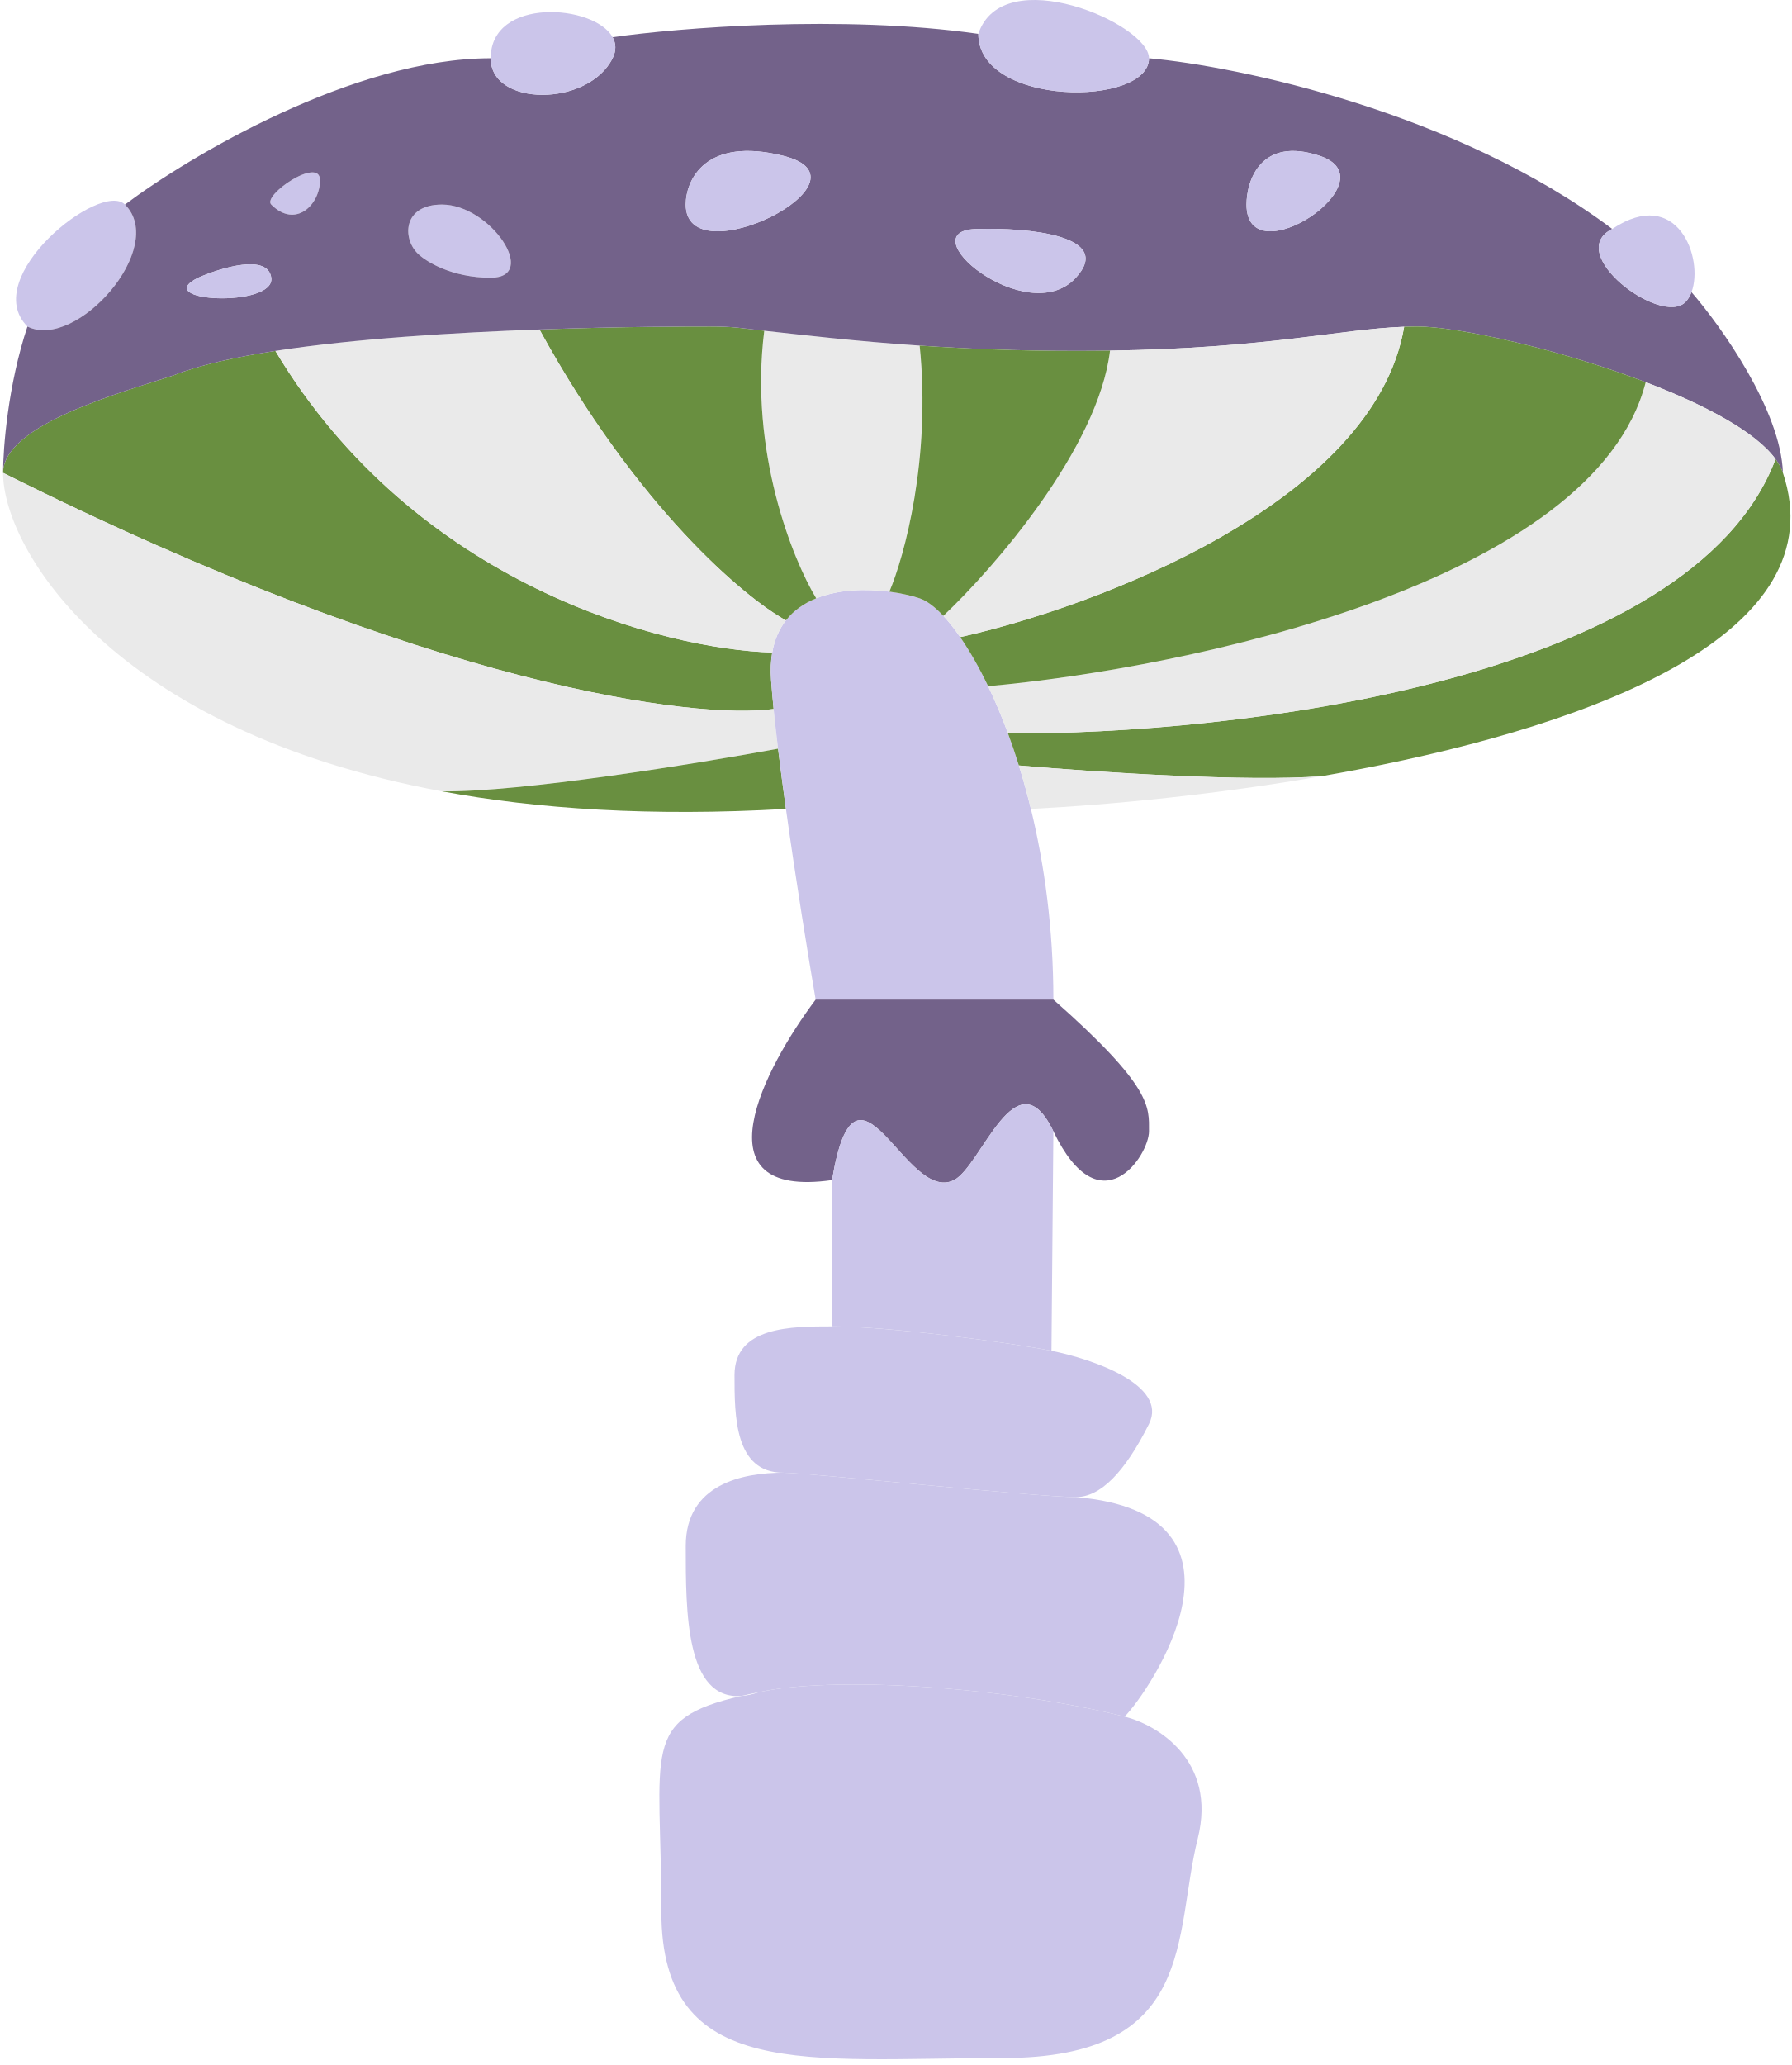
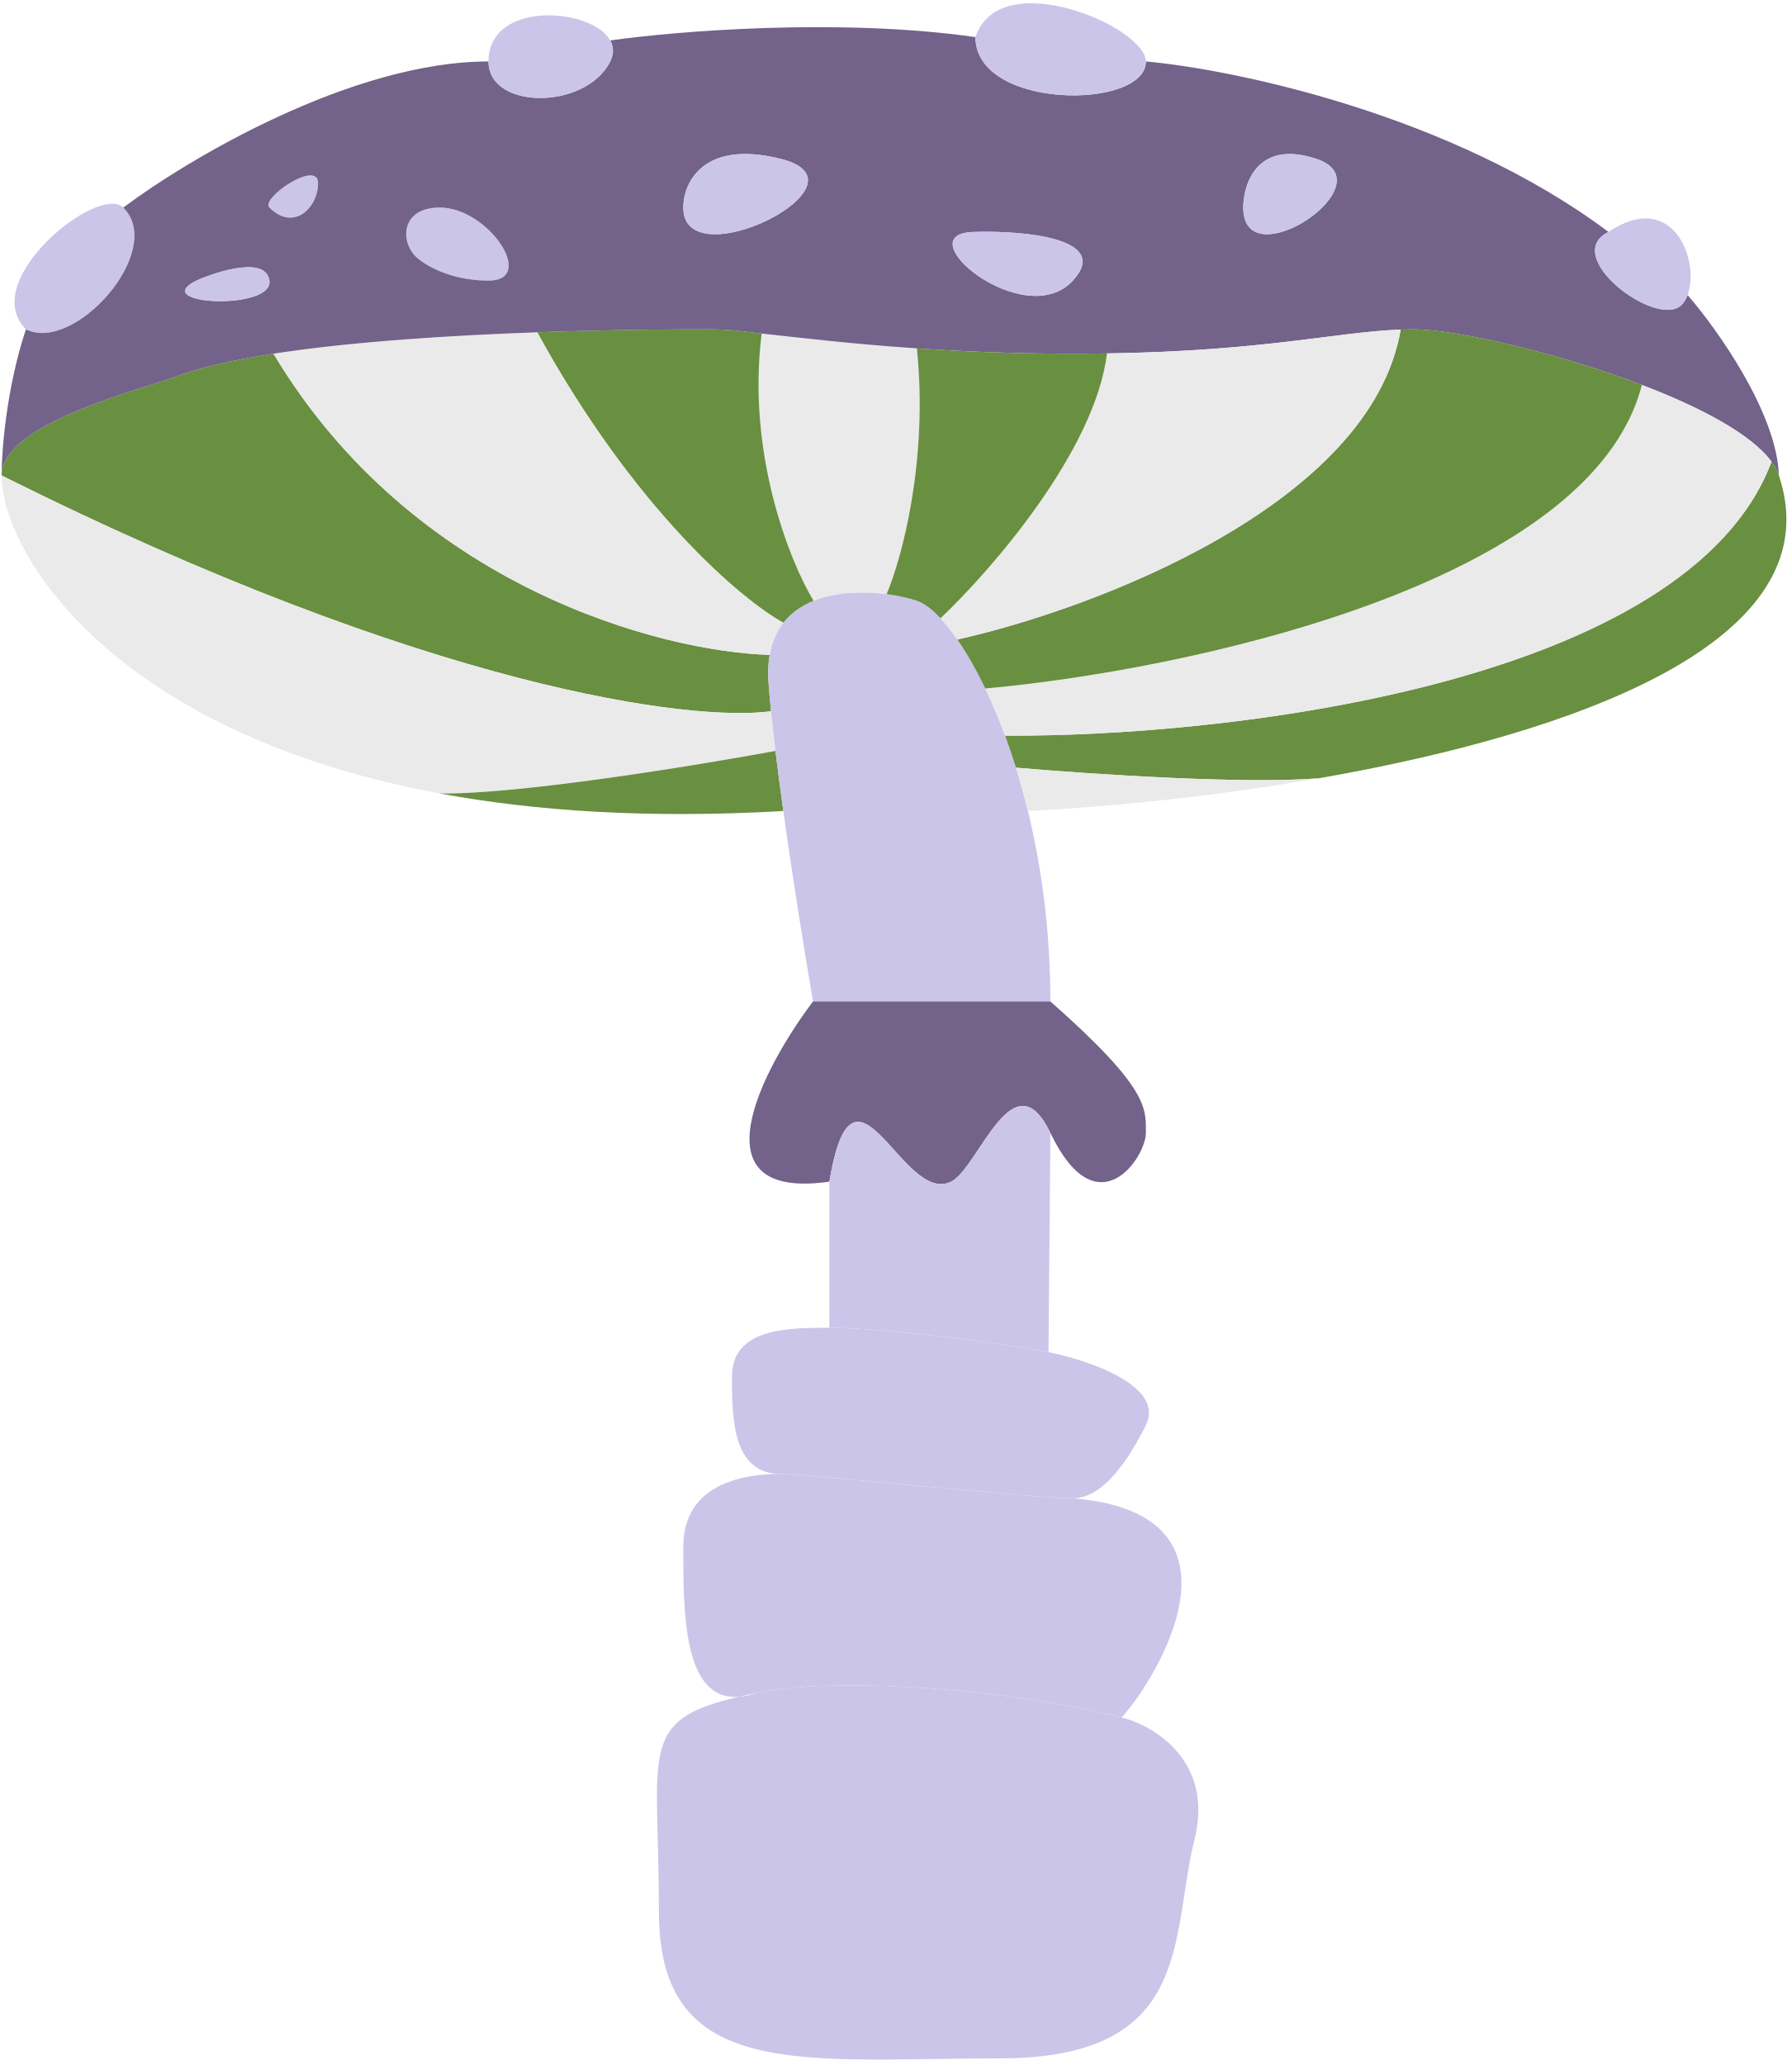
- <svg xmlns="http://www.w3.org/2000/svg" width="236" height="272" viewBox="0 0 236 272" fill="none">
-   <path d="M3.615 43.008C-2.81 36.583 13.252 23.735 16.464 26.946C22.116 32.598 10.039 46.22 3.615 43.008Z" fill="#CBC5EA" />
-   <path d="M35.737 26.945C34.517 25.725 42.162 20.521 42.162 23.733C42.162 26.945 38.95 30.157 35.737 26.945Z" fill="#CBC5EA" />
-   <path d="M22.888 49.432C16.464 51.574 0.402 55.857 0.402 62.281C56.939 90.549 91.64 94.798 101.924 93.389C101.787 92.018 101.674 90.739 101.591 89.58C101.495 88.231 101.552 87.025 101.74 85.948C87.598 85.555 54.707 77.058 36.282 46.22C30.883 47.055 26.202 48.107 22.888 49.432Z" fill="#698F40" />
-   <path d="M0.402 62.281C0.402 72.253 14.712 96.162 58.224 104.233C68.503 104.386 92.029 100.554 102.508 98.619C102.285 96.775 102.087 95.017 101.924 93.389C91.64 94.798 56.939 90.549 0.402 62.281Z" fill="#EAEAEA" />
-   <path d="M103.547 106.547C103.167 103.823 102.814 101.141 102.508 98.619C92.029 100.554 68.503 104.386 58.224 104.233C70.78 106.562 85.768 107.572 103.547 106.547Z" fill="#698F40" />
-   <path d="M107.463 131.664H138.782C138.782 122.387 137.609 113.891 135.82 106.547C135.334 104.554 134.803 102.645 134.237 100.829C133.78 99.358 133.299 97.948 132.802 96.603C131.967 94.342 131.085 92.263 130.184 90.385C128.969 87.851 127.719 85.682 126.503 83.924C125.744 82.826 124.998 81.889 124.283 81.123C123.145 79.905 122.083 79.12 121.165 78.814C120.105 78.461 118.72 78.137 117.174 77.934C114.159 77.538 110.535 77.604 107.536 78.814C105.98 79.442 104.593 80.378 103.547 81.717C102.676 82.83 102.041 84.222 101.74 85.948C101.552 87.025 101.495 88.231 101.591 89.58C101.674 90.739 101.787 92.018 101.924 93.389C102.087 95.017 102.285 96.775 102.508 98.619C102.814 101.141 103.167 103.823 103.547 106.547C104.865 116.02 106.49 126.016 107.463 131.664Z" fill="#CBC5EA" />
-   <path d="M100.691 43.565C98.688 59.429 104.42 73.674 107.536 78.814C110.535 77.604 114.159 77.538 117.174 77.934C119.141 73.322 122.692 60.384 121.165 45.523C112.523 44.936 105.698 44.108 100.691 43.565Z" fill="#EAEAEA" />
-   <path d="M93.559 43.008C91.03 43.008 82.034 43.008 71.073 43.4C83.922 66.841 98.076 78.712 103.547 81.717C104.593 80.378 105.98 79.442 107.536 78.814C104.42 73.674 98.688 59.429 100.691 43.565C97.638 43.233 96.771 43.008 93.559 43.008Z" fill="#698F40" />
-   <path d="M36.282 46.22C54.707 77.058 87.598 85.555 101.74 85.948C102.041 84.222 102.676 82.83 103.547 81.717C98.076 78.712 83.922 66.841 71.073 43.4C59.929 43.798 46.754 44.601 36.282 46.22Z" fill="#EAEAEA" />
-   <path d="M55.011 33.37C53.001 31.36 53.084 26.945 58.224 26.945C64.648 26.945 71.073 36.582 64.648 36.582C59.508 36.582 56.082 34.441 55.011 33.37Z" fill="#CBC5EA" />
-   <path fill-rule="evenodd" clip-rule="evenodd" d="M0.402 62.281C0.402 55.857 16.464 51.574 22.888 49.432C26.202 48.107 30.883 47.055 36.282 46.22C46.754 44.601 59.929 43.798 71.073 43.4C82.034 43.008 91.03 43.008 93.559 43.008C96.771 43.008 97.638 43.233 100.691 43.565C105.698 44.108 112.523 44.936 121.165 45.523C127.152 45.929 134.011 46.22 141.743 46.22C143.302 46.22 144.801 46.208 146.245 46.186C167.198 45.864 176.467 43.356 184.997 43.04C185.572 43.019 186.144 43.008 186.715 43.008C192.095 43.008 205.483 46.011 216.821 50.341C224.517 53.28 231.269 56.831 233.929 60.469C234.369 61.071 234.698 61.677 234.899 62.282C234.628 54.036 226.757 42.98 222.855 38.483C222.659 39.005 222.391 39.454 222.05 39.794C218.838 43.007 205.989 33.37 212.413 30.157C191.855 14.739 163.158 8.743 151.38 7.673C151.38 14.097 128.894 14.098 128.894 4.46C110.905 1.891 89.276 3.683 80.71 4.9C81.163 5.718 81.218 6.655 80.71 7.673C77.497 14.098 64.648 14.098 64.648 7.673C46.659 7.673 25.03 20.522 16.464 26.946C22.116 32.598 10.039 46.22 3.615 43.008C1.045 50.717 0.402 59.069 0.402 62.281ZM35.737 26.945C34.517 25.725 42.162 20.521 42.162 23.733C42.162 26.945 38.95 30.157 35.737 26.945ZM26.101 36.582C29.131 35.249 35.302 33.383 35.737 36.582C36.282 40.581 19.676 39.794 26.101 36.582ZM58.224 26.945C53.084 26.945 53.001 31.36 55.011 33.37C56.082 34.441 59.508 36.582 64.648 36.582C71.073 36.582 64.648 26.945 58.224 26.945ZM90.346 26.945C90.346 23.733 92.916 17.951 103.196 20.521C116.045 23.733 90.346 36.582 90.346 26.945ZM128.894 30.157C135.318 29.972 146.883 30.996 141.743 36.582C135.318 43.565 119.257 30.157 128.894 30.157ZM164.229 26.945C164.229 23.733 166.156 17.951 173.866 20.521C183.503 23.733 164.229 36.582 164.229 26.945Z" fill="#73628A" />
-   <path d="M26.101 36.582C29.131 35.249 35.302 33.383 35.737 36.582C36.282 40.581 19.676 39.794 26.101 36.582Z" fill="#CBC5EA" />
-   <path d="M64.648 7.673C64.648 14.098 77.497 14.098 80.71 7.673C81.218 6.655 81.163 5.718 80.71 4.9C78.3 0.553 64.648 -0.437 64.648 7.673Z" fill="#CBC5EA" />
-   <path d="M90.346 26.945C90.346 23.733 92.916 17.951 103.196 20.521C116.045 23.733 90.346 36.582 90.346 26.945Z" fill="#CBC5EA" />
-   <path d="M128.894 30.157C135.318 29.972 146.883 30.996 141.743 36.582C135.318 43.565 119.257 30.157 128.894 30.157Z" fill="#CBC5EA" />
-   <path d="M128.894 4.46C132.106 -5.178 151.38 3.13 151.38 7.673C151.38 14.097 128.894 14.098 128.894 4.46Z" fill="#CBC5EA" />
-   <path d="M164.229 26.945C164.229 23.733 166.156 17.951 173.866 20.521C183.503 23.733 164.229 36.582 164.229 26.945Z" fill="#CBC5EA" />
-   <path d="M212.413 30.157C205.989 33.37 218.838 43.007 222.05 39.794C222.391 39.454 222.659 39.005 222.855 38.483C224.51 34.075 221.029 24.414 212.413 30.157Z" fill="#CBC5EA" />
-   <path d="M233.929 60.469C222.873 89.856 161.904 96.803 132.802 96.603C133.299 97.948 133.78 99.358 134.237 100.829C144.705 101.735 164.576 103.013 174.158 102.232C175.704 101.963 177.25 101.68 178.794 101.384C211.016 95.21 241.866 83.182 234.899 62.282C234.698 61.677 234.369 61.071 233.929 60.469Z" fill="#698F40" />
-   <path d="M134.237 100.829C134.803 102.645 135.334 104.554 135.82 106.547C146.632 105.995 160.36 104.635 174.158 102.232C164.576 103.013 144.705 101.735 134.237 100.829Z" fill="#EAEAEA" />
-   <path d="M216.821 50.341C210.067 76.766 156.249 88.047 130.184 90.385C131.085 92.263 131.967 94.342 132.802 96.603C161.904 96.803 222.873 89.856 233.929 60.469C231.269 56.831 224.517 53.28 216.821 50.341Z" fill="#EAEAEA" />
-   <path d="M186.715 43.008C186.144 43.008 185.572 43.019 184.997 43.04C181.053 66.195 144.358 79.944 126.503 83.924C127.719 85.682 128.969 87.851 130.184 90.385C156.249 88.047 210.067 76.766 216.821 50.341C205.483 46.011 192.095 43.008 186.715 43.008Z" fill="#698F40" />
-   <path d="M146.245 46.186C144.708 59.008 130.963 74.82 124.283 81.123C124.998 81.889 125.744 82.826 126.503 83.924C144.358 79.944 181.053 66.195 184.997 43.04C176.467 43.356 167.198 45.864 146.245 46.186Z" fill="#EAEAEA" />
-   <path d="M117.174 77.934C118.72 78.137 120.105 78.461 121.165 78.814C122.083 79.12 123.145 79.905 124.283 81.123C130.963 74.82 144.708 59.008 146.245 46.186C144.801 46.208 143.302 46.22 141.743 46.22C134.011 46.22 127.152 45.929 121.165 45.523C122.692 60.384 119.141 73.322 117.174 77.934Z" fill="#698F40" />
-   <path d="M107.463 131.664C100.687 140.66 91.631 158.008 109.62 155.438C112.833 136.164 119.257 158.65 125.682 155.438C129.313 153.622 133.874 138.798 138.782 149.013C144.956 161.863 151.38 152.226 151.38 149.013C151.38 145.801 151.882 143.226 138.782 131.664H107.463Z" fill="#73628A" />
-   <path d="M99.982 222.896C99.139 223.18 98.37 223.341 97.668 223.391C84.24 226.487 87.133 230.469 87.133 251.807C87.133 274.293 106.407 271.08 132.105 271.08C157.803 271.08 154.591 255.019 157.803 242.17C160.373 231.89 152.451 227.179 148.168 226.108C132.105 222.093 109.619 220.754 99.982 222.896Z" fill="#CBC5EA" />
-   <path d="M141.743 197.198C136.594 197.198 106.408 193.985 103.196 193.985C97.842 193.985 90.347 195.496 90.347 203.622C90.346 212.416 90.347 223.914 97.668 223.391C98.391 223.224 99.161 223.06 99.982 222.896C109.619 220.754 132.105 222.093 148.168 226.108C151.38 222.896 167.443 199.338 141.743 197.198Z" fill="#CBC5EA" />
-   <path d="M138.531 177.924C133.177 176.853 117.116 174.712 109.62 174.712C104.267 174.712 96.771 174.712 96.771 181.136C96.771 186.49 96.771 193.985 103.196 193.985C106.408 193.985 136.594 197.198 141.743 197.198C144.956 197.198 148.168 193.985 151.38 187.561C153.95 182.421 143.885 178.995 138.531 177.924Z" fill="#CBC5EA" />
-   <path d="M125.682 155.438C119.257 158.65 112.833 136.164 109.62 155.438L109.62 174.712C117.116 174.712 133.177 176.853 138.531 177.924L138.782 149.013C133.874 138.798 129.313 153.622 125.682 155.438Z" fill="#CBC5EA" />
+ <svg xmlns="http://www.w3.org/2000/svg" width="177" height="204" viewBox="0 0 177 204" fill="none">
+   <path d="M2.562 32.534C-2.25 27.722 9.779 18.099 12.185 20.505C16.418 24.737 7.374 34.94 2.562 32.534Z" fill="#CBC5EA" />
+   <path d="M26.62 20.504C25.705 19.59 31.431 15.693 31.431 18.098C31.431 20.504 29.025 22.91 26.62 20.504Z" fill="#CBC5EA" />
+   <path d="M16.997 37.345C12.185 38.949 0.156 42.157 0.156 46.968C42.498 68.139 68.486 71.321 76.188 70.265C76.085 69.239 76.001 68.281 75.939 67.413C75.867 66.402 75.91 65.499 76.05 64.693C65.459 64.398 40.826 58.035 27.027 34.94C22.984 35.565 19.478 36.353 16.997 37.345Z" fill="#698F40" />
+   <path d="M0.156 46.968C0.156 54.436 10.873 72.342 43.46 78.387C51.158 78.501 68.778 75.632 76.626 74.182C76.458 72.802 76.31 71.485 76.188 70.265C68.486 71.321 42.498 68.139 0.156 46.968Z" fill="#EAEAEA" />
+   <path d="M77.403 80.12C77.119 78.079 76.854 76.071 76.626 74.182C68.778 75.632 51.158 78.501 43.46 78.387C52.864 80.131 64.089 80.887 77.403 80.12Z" fill="#698F40" />
+   <path d="M80.337 98.931H103.792C103.792 91.983 102.914 85.62 101.574 80.12C101.21 78.627 100.812 77.198 100.389 75.838C100.046 74.736 99.686 73.68 99.314 72.672C98.688 70.979 98.028 69.422 97.353 68.016C96.443 66.118 95.507 64.493 94.596 63.177C94.028 62.355 93.469 61.653 92.933 61.079C92.081 60.167 91.286 59.579 90.598 59.35C89.805 59.086 88.767 58.843 87.609 58.691C85.351 58.394 82.637 58.444 80.391 59.35C79.226 59.82 78.187 60.521 77.403 61.524C76.751 62.358 76.276 63.4 76.05 64.693C75.91 65.499 75.867 66.402 75.939 67.413C76.001 68.281 76.085 69.239 76.188 70.265C76.31 71.485 76.458 72.802 76.626 74.182C76.854 76.071 77.119 78.079 77.403 80.12C78.391 87.214 79.608 94.701 80.337 98.931Z" fill="#CBC5EA" />
+   <path d="M75.265 32.951C73.765 44.832 78.057 55.501 80.391 59.35C82.637 58.444 85.351 58.394 87.609 58.691C89.082 55.237 91.742 45.547 90.598 34.417C84.126 33.978 79.015 33.358 75.265 32.951Z" fill="#EAEAEA" />
+   <path d="M69.923 32.534C68.03 32.534 61.292 32.534 53.083 32.827C62.706 50.383 73.306 59.273 77.403 61.524C78.187 60.521 79.226 59.82 80.391 59.35C78.057 55.501 73.765 44.832 75.265 32.951C72.978 32.703 72.329 32.534 69.923 32.534Z" fill="#698F40" />
+   <path d="M27.027 34.94C40.826 58.035 65.459 64.398 76.05 64.693C76.276 63.4 76.751 62.358 77.403 61.524C73.306 59.273 62.706 50.383 53.083 32.827C44.737 33.125 34.87 33.727 27.027 34.94Z" fill="#EAEAEA" />
+   <path d="M41.054 25.316C39.549 23.81 39.611 20.504 43.46 20.504C48.271 20.504 53.083 27.721 48.271 27.721C44.422 27.721 41.856 26.118 41.054 25.316Z" fill="#CBC5EA" />
+   <path fill-rule="evenodd" clip-rule="evenodd" d="M0.156 46.968C0.156 42.157 12.185 38.949 16.997 37.345C19.478 36.353 22.984 35.565 27.027 34.94C34.87 33.727 44.737 33.125 53.083 32.827C61.292 32.534 68.03 32.534 69.923 32.534C72.329 32.534 72.978 32.703 75.265 32.951C79.015 33.358 84.126 33.978 90.598 34.417C95.082 34.722 100.219 34.94 106.01 34.94C107.177 34.94 108.3 34.931 109.382 34.914C125.074 34.673 132.015 32.794 138.404 32.558C138.834 32.542 139.262 32.534 139.69 32.534C143.719 32.534 153.746 34.783 162.237 38.026C168.001 40.227 173.058 42.886 175.05 45.611C175.38 46.062 175.626 46.516 175.777 46.968C175.573 40.793 169.678 32.513 166.756 29.145C166.609 29.536 166.409 29.872 166.154 30.127C163.748 32.533 154.125 25.316 158.936 22.91C143.54 11.362 122.048 6.872 113.227 6.071C113.227 10.882 96.387 10.882 96.387 3.665C82.914 1.74 66.716 3.082 60.3 3.994C60.64 4.607 60.681 5.309 60.3 6.071C57.895 10.882 48.271 10.882 48.271 6.071C34.799 6.071 18.6 15.694 12.185 20.505C16.418 24.737 7.374 34.94 2.562 32.534C0.637 38.308 0.156 44.562 0.156 46.968ZM26.62 20.504C25.705 19.59 31.431 15.693 31.431 18.098C31.431 20.504 29.025 22.91 26.62 20.504ZM19.402 27.721C21.672 26.723 26.293 25.326 26.62 27.721C27.027 30.716 14.591 30.127 19.402 27.721ZM43.46 20.504C39.611 20.504 39.549 23.81 41.054 25.316C41.856 26.118 44.422 27.721 48.271 27.721C53.083 27.721 48.271 20.504 43.46 20.504ZM67.517 20.504C67.517 18.098 69.442 13.768 77.141 15.693C86.764 18.098 67.517 27.721 67.517 20.504ZM96.387 22.91C101.198 22.771 109.859 23.538 106.01 27.721C101.198 32.951 89.169 22.91 96.387 22.91ZM122.85 20.504C122.85 18.098 124.293 13.768 130.067 15.693C137.285 18.098 122.85 27.721 122.85 20.504Z" fill="#73628A" />
+   <path d="M19.402 27.721C21.672 26.723 26.293 25.326 26.62 27.721C27.027 30.716 14.591 30.127 19.402 27.721Z" fill="#CBC5EA" />
+   <path d="M48.271 6.071C48.271 10.882 57.895 10.882 60.3 6.071C60.681 5.309 60.64 4.607 60.3 3.994C58.496 0.739 48.271 -0.003 48.271 6.071Z" fill="#CBC5EA" />
+   <path d="M67.517 20.504C67.517 18.098 69.442 13.768 77.141 15.693C86.764 18.098 67.517 27.721 67.517 20.504Z" fill="#CBC5EA" />
+   <path d="M96.387 22.91C101.198 22.771 109.859 23.538 106.01 27.721C101.198 32.951 89.169 22.91 96.387 22.91Z" fill="#CBC5EA" />
+   <path d="M96.387 3.665C98.792 -3.553 113.227 2.669 113.227 6.071C113.227 10.882 96.387 10.882 96.387 3.665Z" fill="#CBC5EA" />
+   <path d="M122.85 20.504C122.85 18.098 124.293 13.768 130.067 15.693C137.285 18.098 122.85 27.721 122.85 20.504Z" fill="#CBC5EA" />
+   <path d="M158.936 22.91C154.125 25.316 163.748 32.533 166.154 30.127C166.409 29.872 166.609 29.536 166.756 29.145C167.995 25.844 165.389 18.608 158.936 22.91Z" fill="#CBC5EA" />
+   <path d="M175.05 45.611C166.77 67.62 121.109 72.822 99.314 72.672C99.686 73.68 100.046 74.736 100.389 75.838C108.228 76.516 123.11 77.473 130.286 76.888C131.444 76.686 132.602 76.475 133.758 76.253C157.89 71.629 180.994 62.621 175.777 46.968C175.626 46.516 175.38 46.062 175.05 45.611Z" fill="#698F40" />
+   <path d="M100.389 75.838C100.812 77.198 101.21 78.627 101.574 80.12C109.671 79.706 119.953 78.688 130.286 76.888C123.11 77.473 108.228 76.516 100.389 75.838Z" fill="#EAEAEA" />
+   <path d="M162.237 38.026C157.179 57.816 116.874 66.265 97.353 68.016C98.028 69.422 98.688 70.979 99.314 72.672C121.109 72.822 166.77 67.62 175.05 45.611C173.058 42.886 168.001 40.227 162.237 38.026Z" fill="#EAEAEA" />
+   <path d="M139.69 32.534C139.262 32.534 138.834 32.542 138.404 32.558C135.45 49.899 107.968 60.196 94.596 63.177C95.507 64.493 96.443 66.118 97.353 68.016C116.874 66.265 157.179 57.816 162.237 38.026C153.746 34.783 143.719 32.534 139.69 32.534Z" fill="#698F40" />
+   <path d="M109.382 34.914C108.23 44.517 97.936 56.358 92.933 61.079C93.469 61.653 94.028 62.355 94.596 63.177C107.968 60.196 135.45 49.899 138.404 32.558C132.015 32.794 125.074 34.673 109.382 34.914Z" fill="#EAEAEA" />
+   <path d="M87.609 58.691C88.767 58.843 89.805 59.086 90.598 59.35C91.286 59.579 92.081 60.167 92.933 61.079C97.936 56.358 108.23 44.517 109.382 34.914C108.3 34.931 107.177 34.94 106.01 34.94C100.219 34.94 95.082 34.722 90.598 34.417C91.742 45.547 89.082 55.237 87.609 58.691Z" fill="#698F40" />
+   <path d="M80.337 98.931C75.262 105.668 68.48 118.66 81.952 116.735C84.358 102.301 89.169 119.141 93.981 116.735C96.701 115.376 100.116 104.273 103.792 111.924C108.416 121.547 113.227 114.33 113.227 111.924C113.227 109.518 113.603 107.589 103.792 98.931H80.337Z" fill="#73628A" />
+   <path d="M74.734 167.256C74.103 167.469 73.526 167.589 73.001 167.627C62.945 169.946 65.111 172.928 65.111 188.908C65.111 205.748 79.545 203.343 98.791 203.343C118.038 203.343 115.632 191.314 118.038 181.691C119.962 173.993 114.029 170.464 110.821 169.662C98.791 166.655 81.951 165.653 74.734 167.256Z" fill="#CBC5EA" />
+   <path d="M106.01 148.01C102.154 148.01 79.546 145.605 77.141 145.605C73.131 145.605 67.518 146.736 67.518 152.822C67.517 159.408 67.518 168.019 73.001 167.627C73.542 167.502 74.119 167.379 74.734 167.256C81.951 165.653 98.791 166.655 110.821 169.662C113.227 167.256 125.257 149.613 106.01 148.01Z" fill="#CBC5EA" />
+   <path d="M103.604 133.576C99.594 132.774 87.566 131.17 81.952 131.17C77.943 131.17 72.329 131.17 72.329 135.982C72.329 139.991 72.329 145.605 77.141 145.605C79.546 145.605 102.154 148.01 106.01 148.01C108.416 148.01 110.821 145.605 113.227 140.793C115.152 136.944 107.614 134.378 103.604 133.576Z" fill="#CBC5EA" />
+   <path d="M93.981 116.735C89.169 119.141 84.358 102.301 81.952 116.735L81.952 131.17C87.566 131.17 99.594 132.774 103.604 133.576L103.792 111.924C100.116 104.273 96.701 115.376 93.981 116.735Z" fill="#CBC5EA" />
</svg>
